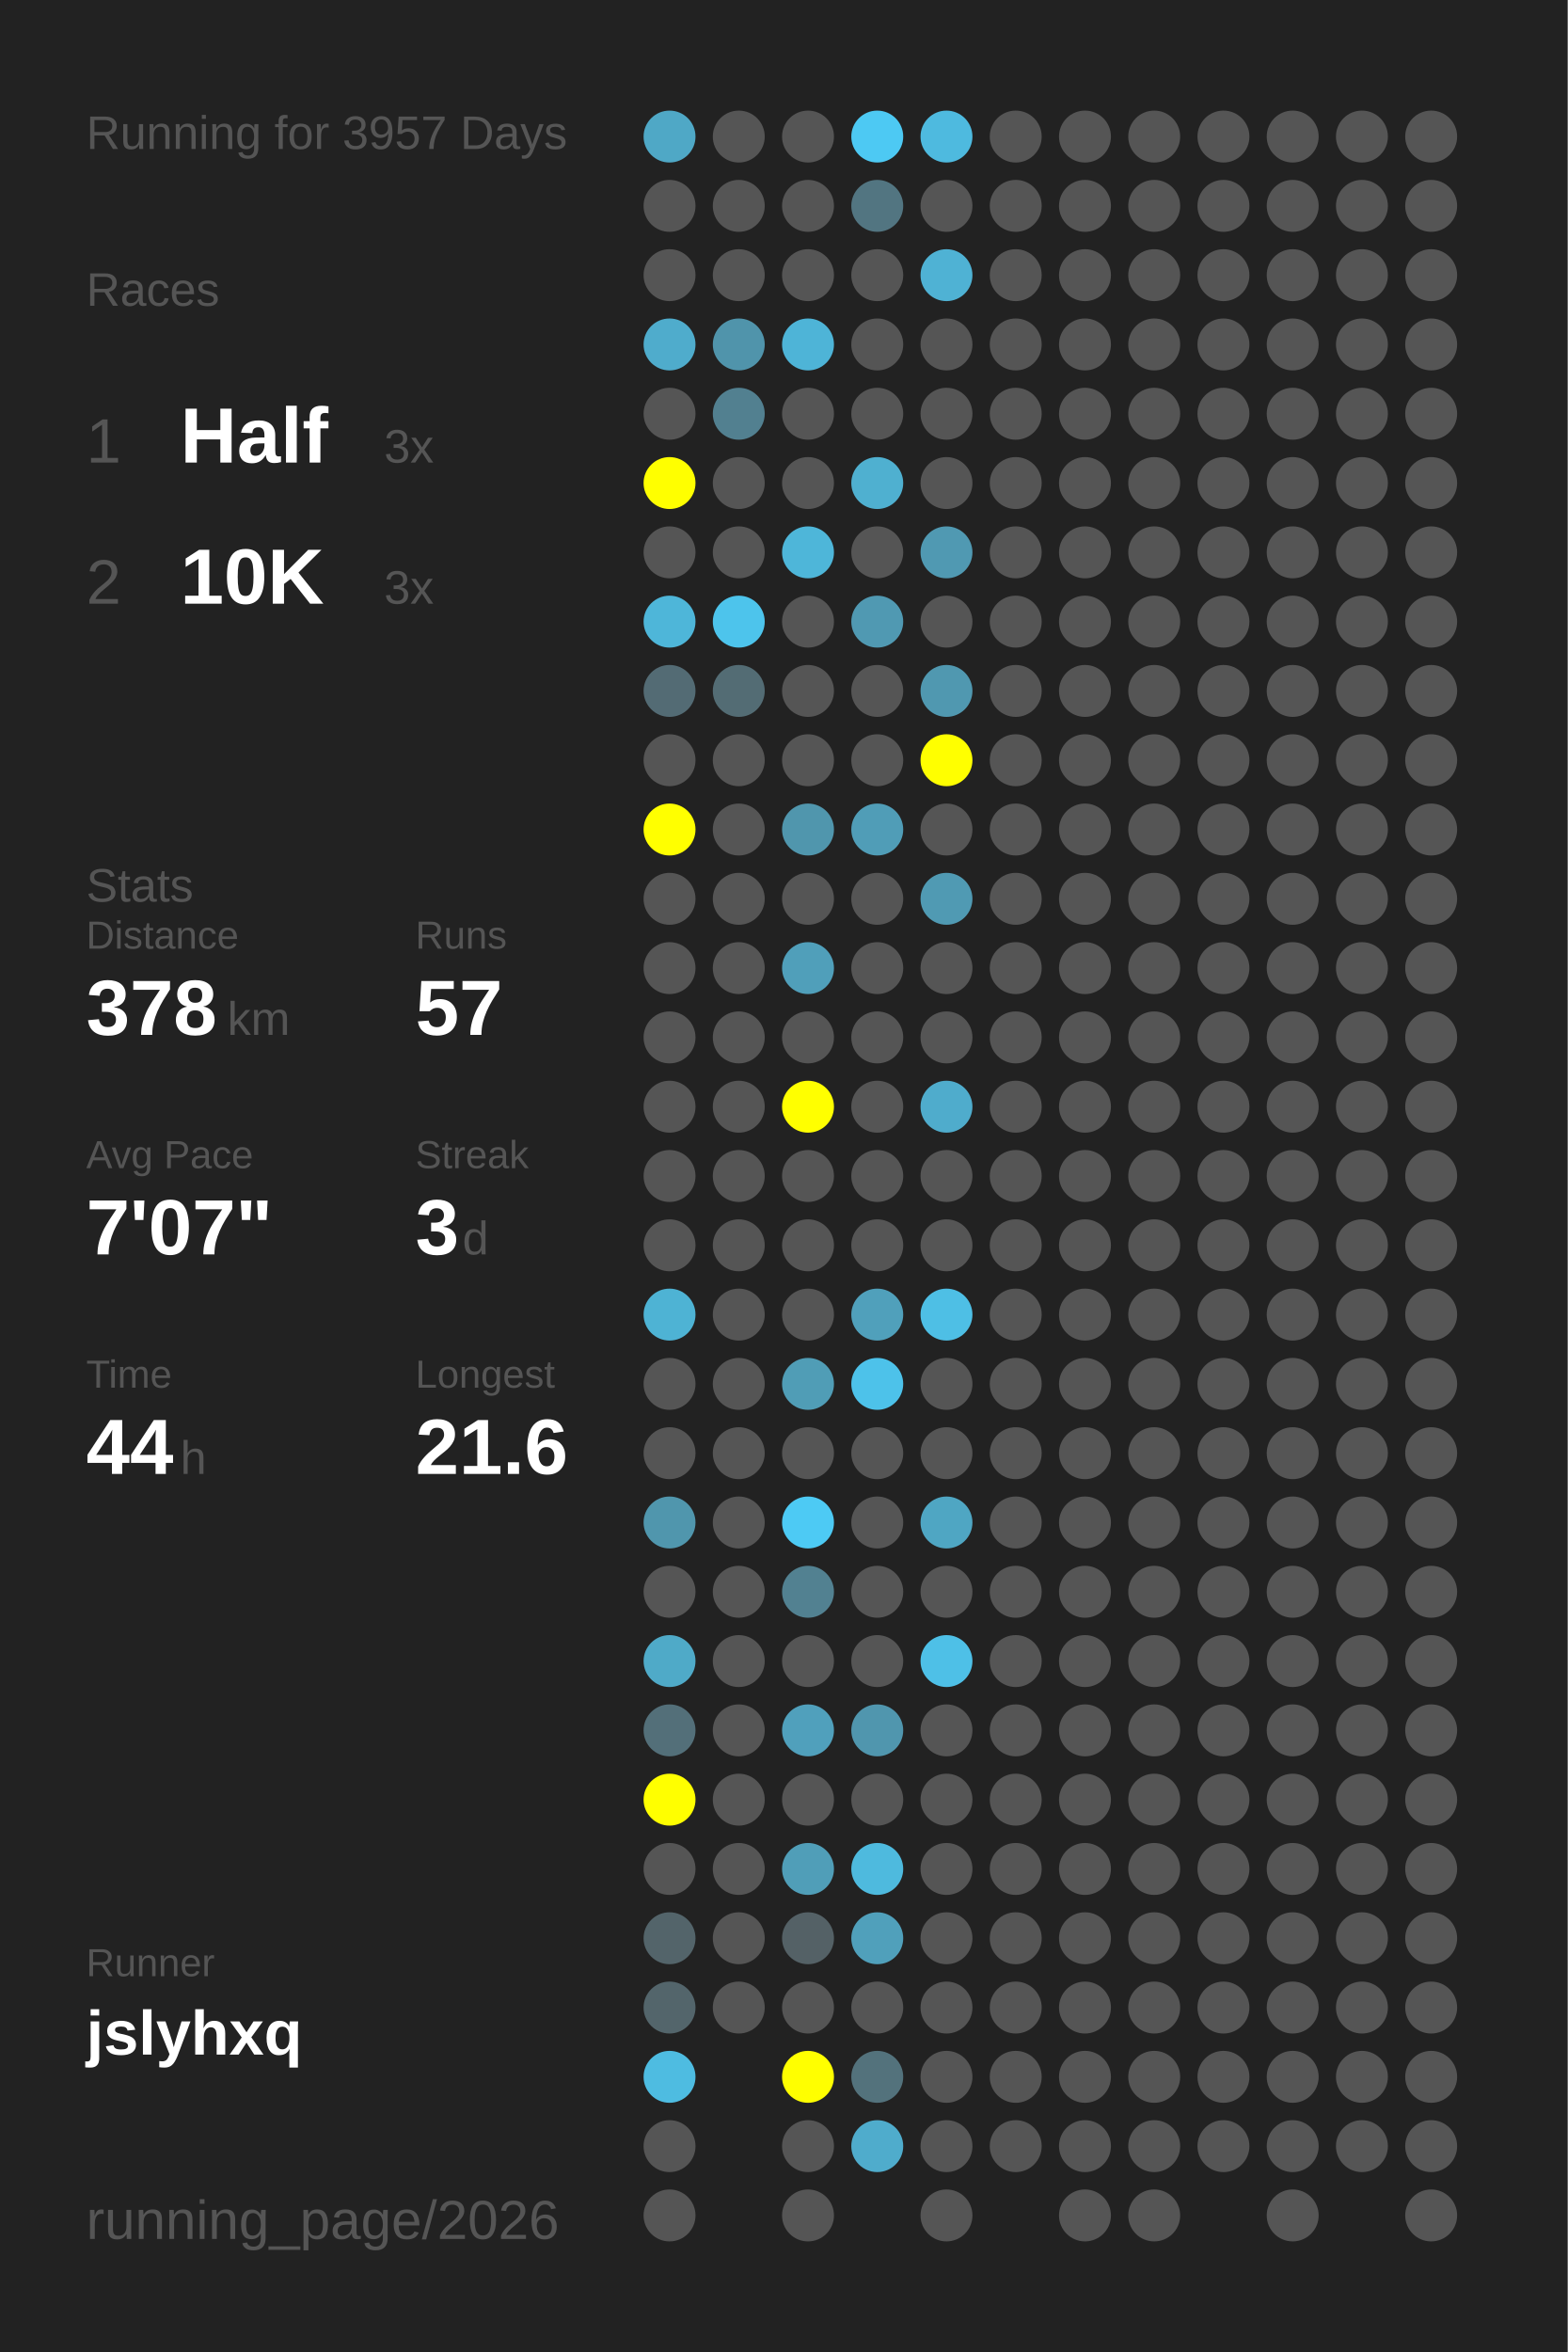
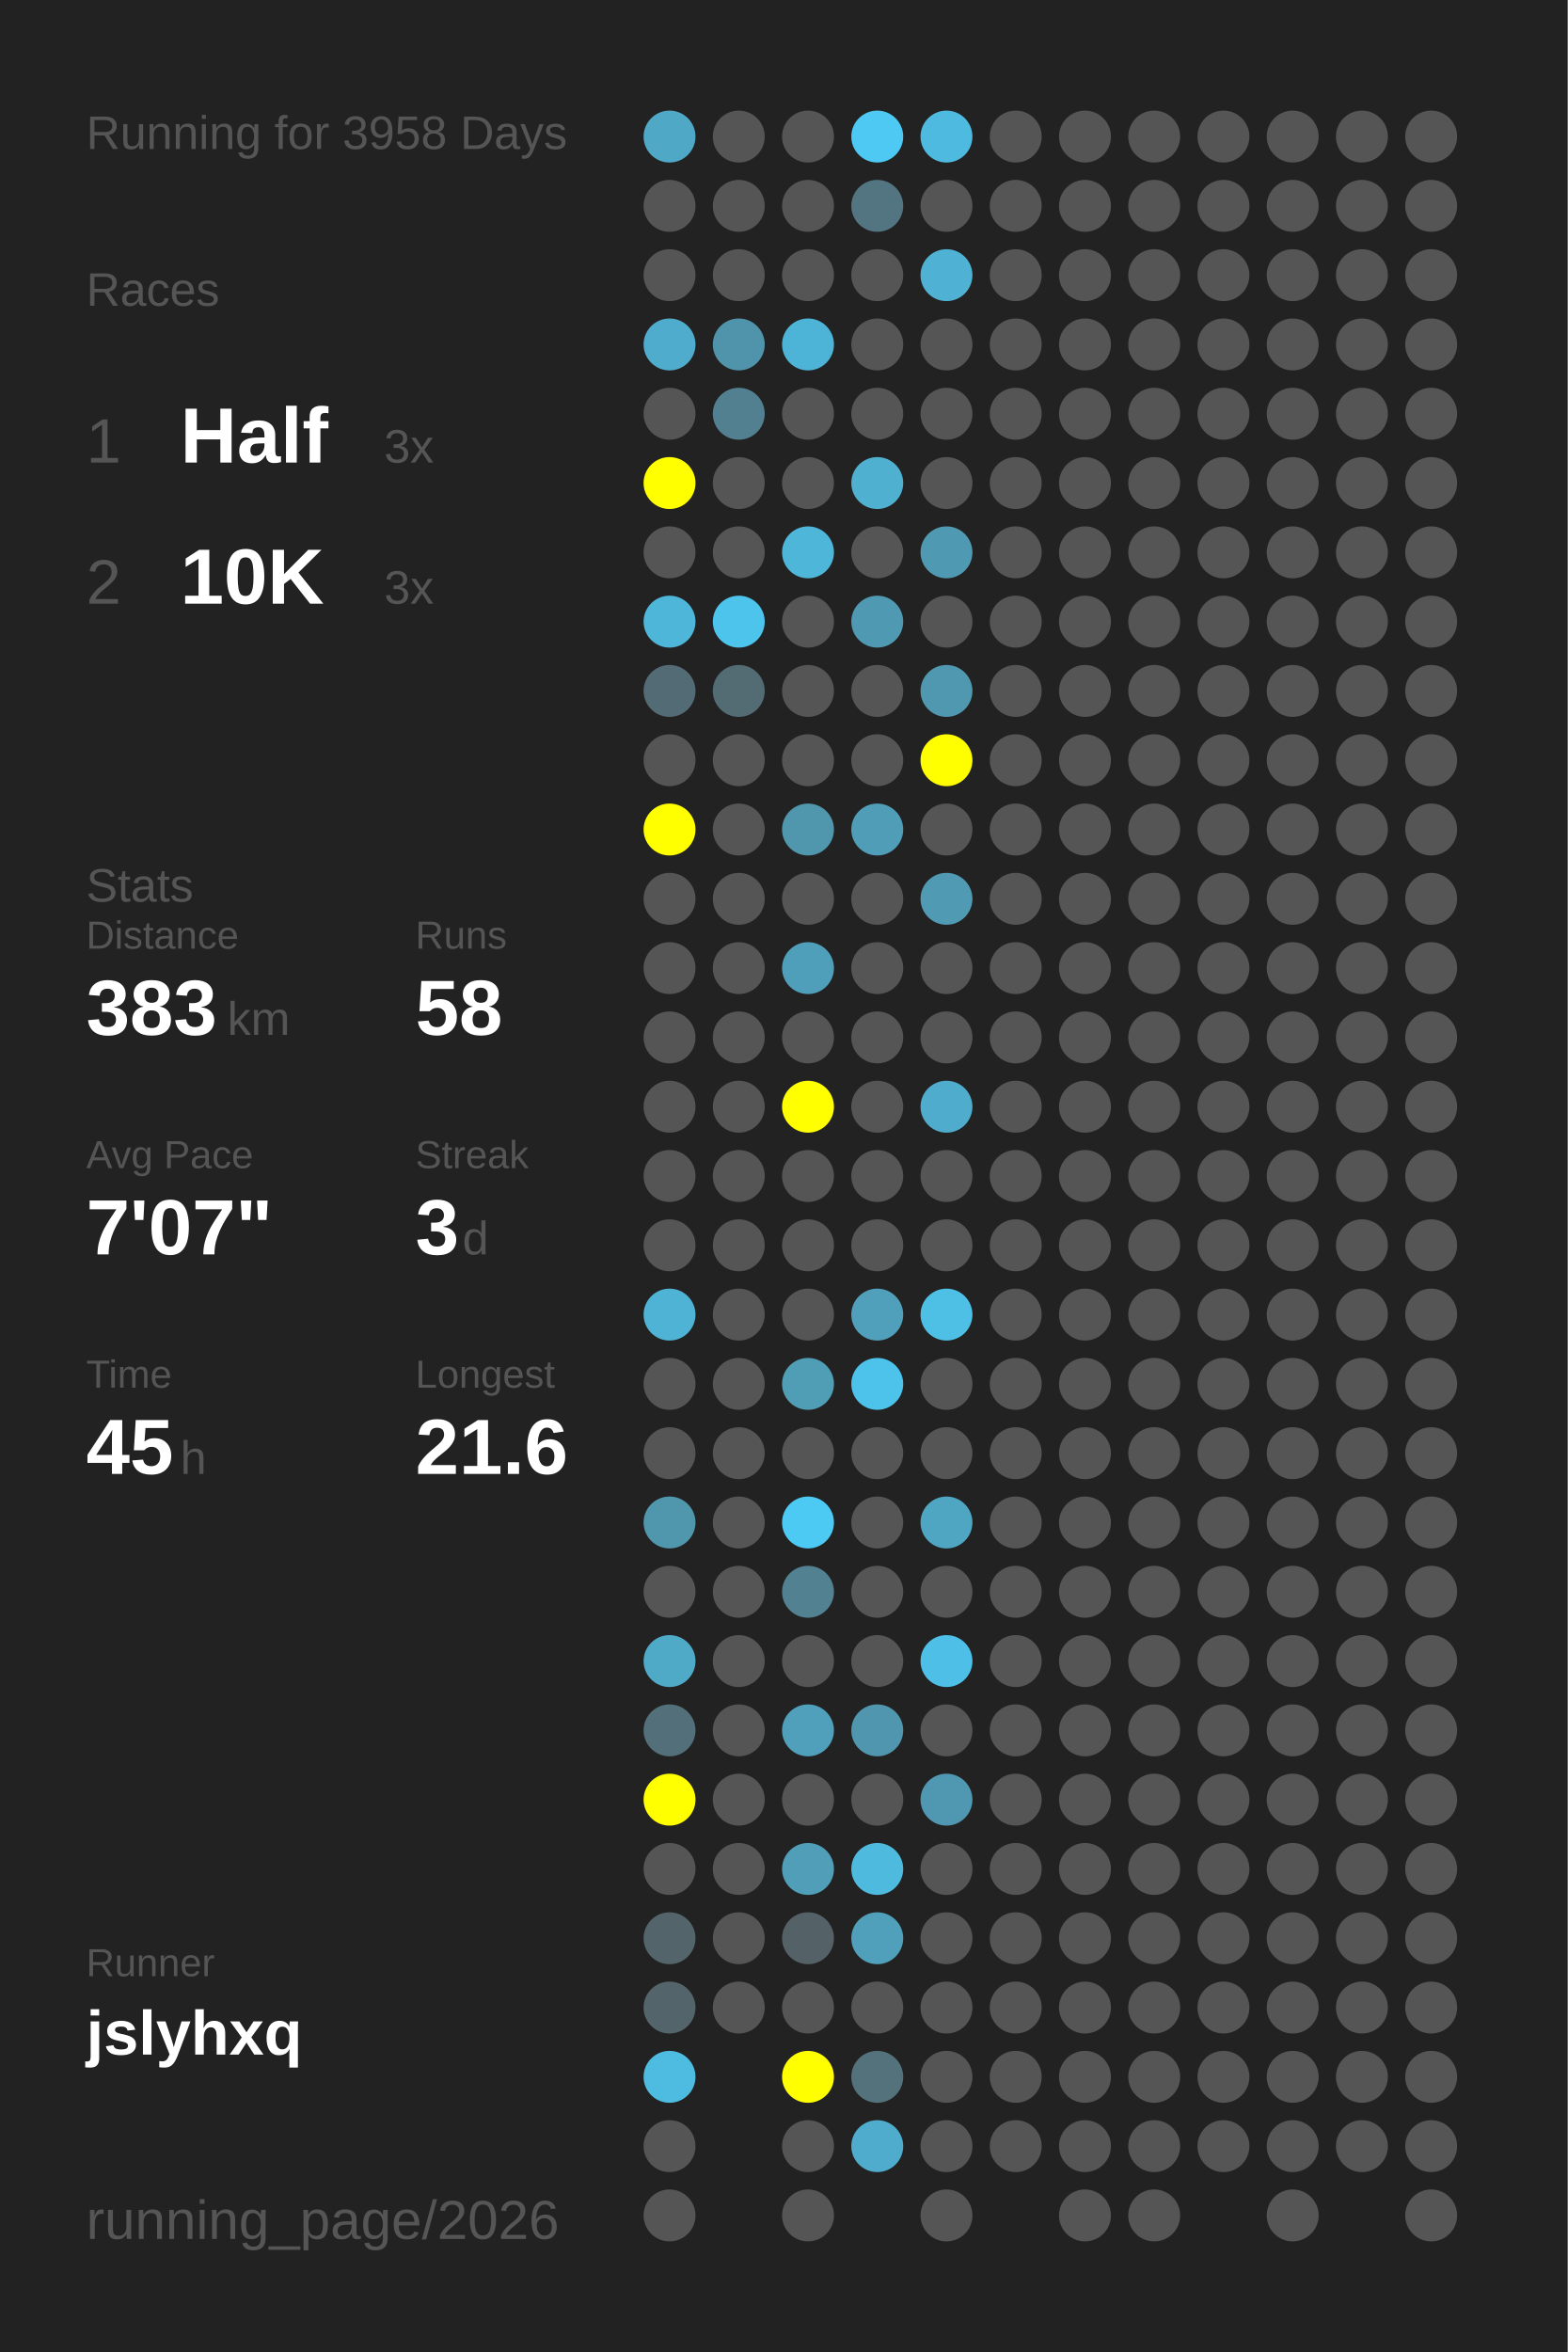
<svg xmlns="http://www.w3.org/2000/svg" baseProfile="full" height="300mm" version="1.1" viewBox="0,0,200,300" width="200mm">
  <defs />
  <rect fill="#222222" height="300" width="200" x="0" y="0" />
-   <text fill="#555555" style="font-size:6px; font-family:Arial;" x="11" y="19">Running for 3957 Days</text>
+   <text fill="#555555" style="font-size:6px; font-family:Arial;" x="11" y="19">Running for 3958 Days</text>
  <text fill="#555555" style="font-size:6px; font-family:Arial;" x="11" y="39">Races</text>
  <text fill="#555555" style="font-size:8px; font-family:Arial;" x="11" y="59">1</text>
  <text fill="#FFFFFF" style="font-size:10px; font-family:Arial; font-weight:bold;" x="23" y="59">Half</text>
  <text fill="#555555" style="font-size:6px; font-family:Arial;" x="49" y="59">3x</text>
  <text fill="#555555" style="font-size:8px; font-family:Arial;" x="11" y="77">2</text>
  <text fill="#FFFFFF" style="font-size:10px; font-family:Arial; font-weight:bold;" x="23" y="77">10K</text>
  <text fill="#555555" style="font-size:6px; font-family:Arial;" x="49" y="77">3x</text>
  <text fill="#555555" style="font-size:6px; font-family:Arial;" x="11" y="115">Stats</text>
  <text fill="#555555" style="font-size:5px; font-family:Arial;" x="11" y="121">Distance</text>
-   <text fill="#FFFFFF" style="font-size:10px; font-family:Arial; font-weight:bold;" x="11" y="132">378</text>
+   <text fill="#FFFFFF" style="font-size:10px; font-family:Arial; font-weight:bold;" x="11" y="132">383</text>
  <text fill="#555555" style="font-size:6px; font-family:Arial;" x="29" y="132">km</text>
  <text fill="#555555" style="font-size:5px; font-family:Arial;" x="53" y="121">Runs</text>
-   <text fill="#FFFFFF" style="font-size:10px; font-family:Arial; font-weight:bold;" x="53" y="132">57</text>
+   <text fill="#FFFFFF" style="font-size:10px; font-family:Arial; font-weight:bold;" x="53" y="132">58</text>
  <text fill="#555555" style="font-size:5px; font-family:Arial;" x="11" y="149">Avg Pace</text>
  <text fill="#FFFFFF" style="font-size:10px; font-family:Arial; font-weight:bold;" x="11" y="160">7'07"</text>
  <text fill="#555555" style="font-size:5px; font-family:Arial;" x="53" y="149">Streak</text>
  <text fill="#FFFFFF" style="font-size:10px; font-family:Arial; font-weight:bold;" x="53" y="160">3</text>
  <text fill="#555555" style="font-size:6px; font-family:Arial;" x="59" y="160">d</text>
  <text fill="#555555" style="font-size:5px; font-family:Arial;" x="11" y="177">Time</text>
-   <text fill="#FFFFFF" style="font-size:10px; font-family:Arial; font-weight:bold;" x="11" y="188">44</text>
+   <text fill="#FFFFFF" style="font-size:10px; font-family:Arial; font-weight:bold;" x="11" y="188">45</text>
  <text fill="#555555" style="font-size:6px; font-family:Arial;" x="23" y="188">h</text>
  <text fill="#555555" style="font-size:5px; font-family:Arial;" x="53" y="177">Longest</text>
  <text fill="#FFFFFF" style="font-size:10px; font-family:Arial; font-weight:bold;" x="53" y="188">21.6</text>
  <text fill="#555555" style="font-size:5px; font-family:Arial;" x="11" y="252.065">Runner</text>
  <text fill="#FFFFFF" style="font-size:8px; font-family:Arial; font-weight:bold;" x="11" y="262.065">jslyhxq</text>
  <text fill="#555555" style="font-size:7px; font-family:Arial;" x="11" y="285.581">running_page/2026</text>
  <circle cx="85.417" cy="17.419" fill="#4fa8c6" r="3.312" />
  <circle cx="85.417" cy="26.258" fill="#555555" r="3.312" />
  <circle cx="85.417" cy="35.097" fill="#555555" r="3.312" />
  <circle cx="85.417" cy="43.935" fill="#4faccc" r="3.312" />
  <circle cx="85.417" cy="52.774" fill="#555555" r="3.312" />
  <circle cx="85.417" cy="61.613" fill="#FFFF00" r="3.312" />
  <circle cx="85.417" cy="70.452" fill="#555555" r="3.312" />
  <circle cx="85.417" cy="79.29" fill="#4eb6d9" r="3.312" />
  <circle cx="85.417" cy="88.129" fill="#536b74" r="3.312" />
  <circle cx="85.417" cy="96.968" fill="#555555" r="3.312" />
  <circle cx="85.417" cy="105.806" fill="#FFFF00" r="3.312" />
  <circle cx="85.417" cy="114.645" fill="#555555" r="3.312" />
  <circle cx="85.417" cy="123.484" fill="#555555" r="3.312" />
  <circle cx="85.417" cy="132.323" fill="#555555" r="3.312" />
  <circle cx="85.417" cy="141.161" fill="#555555" r="3.312" />
  <circle cx="85.417" cy="150" fill="#555555" r="3.312" />
  <circle cx="85.417" cy="158.839" fill="#555555" r="3.312" />
  <circle cx="85.417" cy="167.677" fill="#4eb3d4" r="3.312" />
  <circle cx="85.417" cy="176.516" fill="#555555" r="3.312" />
  <circle cx="85.417" cy="185.355" fill="#555555" r="3.312" />
  <circle cx="85.417" cy="194.194" fill="#5096ad" r="3.312" />
  <circle cx="85.417" cy="203.032" fill="#555555" r="3.312" />
  <circle cx="85.417" cy="211.871" fill="#4faac8" r="3.312" />
  <circle cx="85.417" cy="220.71" fill="#536f79" r="3.312" />
  <circle cx="85.417" cy="229.548" fill="#FFFF00" r="3.312" />
  <circle cx="85.417" cy="238.387" fill="#555555" r="3.312" />
  <circle cx="85.417" cy="247.226" fill="#53646a" r="3.312" />
  <circle cx="85.417" cy="256.065" fill="#53656b" r="3.312" />
  <circle cx="85.417" cy="264.903" fill="#4ebce1" r="3.312" />
  <circle cx="85.417" cy="273.742" fill="#555555" r="3.312" />
  <circle cx="85.417" cy="282.581" fill="#555555" r="3.312" />
  <circle cx="94.25" cy="17.419" fill="#555555" r="3.312" />
  <circle cx="94.25" cy="26.258" fill="#555555" r="3.312" />
  <circle cx="94.25" cy="35.097" fill="#555555" r="3.312" />
  <circle cx="94.25" cy="43.935" fill="#5094ab" r="3.312" />
  <circle cx="94.25" cy="52.774" fill="#528090" r="3.312" />
  <circle cx="94.25" cy="61.613" fill="#555555" r="3.312" />
  <circle cx="94.25" cy="70.452" fill="#555555" r="3.312" />
  <circle cx="94.25" cy="79.29" fill="#4dc4ec" r="3.312" />
  <circle cx="94.25" cy="88.129" fill="#536c74" r="3.312" />
  <circle cx="94.25" cy="96.968" fill="#555555" r="3.312" />
  <circle cx="94.25" cy="105.806" fill="#555555" r="3.312" />
  <circle cx="94.25" cy="114.645" fill="#555555" r="3.312" />
  <circle cx="94.25" cy="123.484" fill="#555555" r="3.312" />
  <circle cx="94.25" cy="132.323" fill="#555555" r="3.312" />
  <circle cx="94.25" cy="141.161" fill="#555555" r="3.312" />
  <circle cx="94.25" cy="150" fill="#555555" r="3.312" />
  <circle cx="94.25" cy="158.839" fill="#555555" r="3.312" />
  <circle cx="94.25" cy="167.677" fill="#555555" r="3.312" />
  <circle cx="94.25" cy="176.516" fill="#555555" r="3.312" />
  <circle cx="94.25" cy="185.355" fill="#555555" r="3.312" />
  <circle cx="94.25" cy="194.194" fill="#555555" r="3.312" />
  <circle cx="94.25" cy="203.032" fill="#555555" r="3.312" />
  <circle cx="94.25" cy="211.871" fill="#555555" r="3.312" />
  <circle cx="94.25" cy="220.71" fill="#555555" r="3.312" />
  <circle cx="94.25" cy="229.548" fill="#555555" r="3.312" />
  <circle cx="94.25" cy="238.387" fill="#555555" r="3.312" />
  <circle cx="94.25" cy="247.226" fill="#555555" r="3.312" />
  <circle cx="94.25" cy="256.065" fill="#555555" r="3.312" />
  <circle cx="103.083" cy="17.419" fill="#555555" r="3.312" />
  <circle cx="103.083" cy="26.258" fill="#555555" r="3.312" />
  <circle cx="103.083" cy="35.097" fill="#555555" r="3.312" />
  <circle cx="103.083" cy="43.935" fill="#4eb4d7" r="3.312" />
  <circle cx="103.083" cy="52.774" fill="#555555" r="3.312" />
  <circle cx="103.083" cy="61.613" fill="#555555" r="3.312" />
  <circle cx="103.083" cy="70.452" fill="#4eb6d9" r="3.312" />
  <circle cx="103.083" cy="79.29" fill="#555555" r="3.312" />
  <circle cx="103.083" cy="88.129" fill="#555555" r="3.312" />
  <circle cx="103.083" cy="96.968" fill="#555555" r="3.312" />
  <circle cx="103.083" cy="105.806" fill="#5096ad" r="3.312" />
  <circle cx="103.083" cy="114.645" fill="#555555" r="3.312" />
  <circle cx="103.083" cy="123.484" fill="#509fba" r="3.312" />
  <circle cx="103.083" cy="132.323" fill="#555555" r="3.312" />
  <circle cx="103.083" cy="141.161" fill="#FFFF00" r="3.312" />
  <circle cx="103.083" cy="150" fill="#555555" r="3.312" />
  <circle cx="103.083" cy="158.839" fill="#555555" r="3.312" />
  <circle cx="103.083" cy="167.677" fill="#555555" r="3.312" />
  <circle cx="103.083" cy="176.516" fill="#509db6" r="3.312" />
  <circle cx="103.083" cy="185.355" fill="#555555" r="3.312" />
  <circle cx="103.083" cy="194.194" fill="#4dcaf4" r="3.312" />
  <circle cx="103.083" cy="203.032" fill="#528191" r="3.312" />
  <circle cx="103.083" cy="211.871" fill="#555555" r="3.312" />
  <circle cx="103.083" cy="220.71" fill="#50a0bc" r="3.312" />
  <circle cx="103.083" cy="229.548" fill="#555555" r="3.312" />
  <circle cx="103.083" cy="238.387" fill="#509eb8" r="3.312" />
  <circle cx="103.083" cy="247.226" fill="#546166" r="3.312" />
  <circle cx="103.083" cy="256.065" fill="#555555" r="3.312" />
  <circle cx="103.083" cy="264.903" fill="#FFFF00" r="3.312" />
  <circle cx="103.083" cy="273.742" fill="#555555" r="3.312" />
  <circle cx="103.083" cy="282.581" fill="#555555" r="3.312" />
  <circle cx="111.917" cy="17.419" fill="#4dc9f3" r="3.312" />
  <circle cx="111.917" cy="26.258" fill="#527581" r="3.312" />
  <circle cx="111.917" cy="35.097" fill="#555555" r="3.312" />
  <circle cx="111.917" cy="43.935" fill="#555555" r="3.312" />
  <circle cx="111.917" cy="52.774" fill="#555555" r="3.312" />
  <circle cx="111.917" cy="61.613" fill="#4fb0d0" r="3.312" />
  <circle cx="111.917" cy="70.452" fill="#555555" r="3.312" />
  <circle cx="111.917" cy="79.29" fill="#5099b2" r="3.312" />
  <circle cx="111.917" cy="88.129" fill="#555555" r="3.312" />
  <circle cx="111.917" cy="96.968" fill="#555555" r="3.312" />
  <circle cx="111.917" cy="105.806" fill="#509db7" r="3.312" />
  <circle cx="111.917" cy="114.645" fill="#555555" r="3.312" />
  <circle cx="111.917" cy="123.484" fill="#555555" r="3.312" />
  <circle cx="111.917" cy="132.323" fill="#555555" r="3.312" />
  <circle cx="111.917" cy="141.161" fill="#555555" r="3.312" />
  <circle cx="111.917" cy="150" fill="#555555" r="3.312" />
  <circle cx="111.917" cy="158.839" fill="#555555" r="3.312" />
  <circle cx="111.917" cy="167.677" fill="#50a0bb" r="3.312" />
  <circle cx="111.917" cy="176.516" fill="#4dc2ea" r="3.312" />
  <circle cx="111.917" cy="185.355" fill="#555555" r="3.312" />
  <circle cx="111.917" cy="194.194" fill="#555555" r="3.312" />
  <circle cx="111.917" cy="203.032" fill="#555555" r="3.312" />
  <circle cx="111.917" cy="211.871" fill="#555555" r="3.312" />
  <circle cx="111.917" cy="220.71" fill="#5096ae" r="3.312" />
  <circle cx="111.917" cy="229.548" fill="#555555" r="3.312" />
  <circle cx="111.917" cy="238.387" fill="#4ebade" r="3.312" />
  <circle cx="111.917" cy="247.226" fill="#50a0bb" r="3.312" />
  <circle cx="111.917" cy="256.065" fill="#555555" r="3.312" />
  <circle cx="111.917" cy="264.903" fill="#53727c" r="3.312" />
  <circle cx="111.917" cy="273.742" fill="#4faccc" r="3.312" />
  <circle cx="120.75" cy="17.419" fill="#4ebadf" r="3.312" />
  <circle cx="120.75" cy="26.258" fill="#555555" r="3.312" />
  <circle cx="120.75" cy="35.097" fill="#4fb2d4" r="3.312" />
  <circle cx="120.75" cy="43.935" fill="#555555" r="3.312" />
  <circle cx="120.75" cy="52.774" fill="#555555" r="3.312" />
  <circle cx="120.75" cy="61.613" fill="#555555" r="3.312" />
  <circle cx="120.75" cy="70.452" fill="#5099b2" r="3.312" />
  <circle cx="120.75" cy="79.29" fill="#555555" r="3.312" />
  <circle cx="120.75" cy="88.129" fill="#5098b0" r="3.312" />
  <circle cx="120.75" cy="96.968" fill="#FFFF00" r="3.312" />
  <circle cx="120.75" cy="105.806" fill="#555555" r="3.312" />
  <circle cx="120.75" cy="114.645" fill="#509ab3" r="3.312" />
  <circle cx="120.75" cy="123.484" fill="#555555" r="3.312" />
  <circle cx="120.75" cy="132.323" fill="#555555" r="3.312" />
  <circle cx="120.75" cy="141.161" fill="#4faccc" r="3.312" />
  <circle cx="120.75" cy="150" fill="#555555" r="3.312" />
  <circle cx="120.75" cy="158.839" fill="#555555" r="3.312" />
  <circle cx="120.75" cy="167.677" fill="#4ebfe5" r="3.312" />
  <circle cx="120.75" cy="176.516" fill="#555555" r="3.312" />
  <circle cx="120.75" cy="185.355" fill="#555555" r="3.312" />
  <circle cx="120.75" cy="194.194" fill="#4fa6c3" r="3.312" />
  <circle cx="120.75" cy="203.032" fill="#555555" r="3.312" />
  <circle cx="120.75" cy="211.871" fill="#4ec0e7" r="3.312" />
  <circle cx="120.75" cy="220.71" fill="#555555" r="3.312" />
-   <circle cx="120.75" cy="229.548" fill="#555555" r="3.312" />
+   <circle cx="120.75" cy="229.548" fill="#5098b1" r="3.312" />
  <circle cx="120.75" cy="238.387" fill="#555555" r="3.312" />
  <circle cx="120.75" cy="247.226" fill="#555555" r="3.312" />
  <circle cx="120.75" cy="256.065" fill="#555555" r="3.312" />
  <circle cx="120.75" cy="264.903" fill="#555555" r="3.312" />
  <circle cx="120.75" cy="273.742" fill="#555555" r="3.312" />
  <circle cx="120.75" cy="282.581" fill="#555555" r="3.312" />
  <circle cx="129.583" cy="17.419" fill="#555555" r="3.312" />
  <circle cx="129.583" cy="26.258" fill="#555555" r="3.312" />
  <circle cx="129.583" cy="35.097" fill="#555555" r="3.312" />
  <circle cx="129.583" cy="43.935" fill="#555555" r="3.312" />
  <circle cx="129.583" cy="52.774" fill="#555555" r="3.312" />
  <circle cx="129.583" cy="61.613" fill="#555555" r="3.312" />
  <circle cx="129.583" cy="70.452" fill="#555555" r="3.312" />
  <circle cx="129.583" cy="79.29" fill="#555555" r="3.312" />
  <circle cx="129.583" cy="88.129" fill="#555555" r="3.312" />
  <circle cx="129.583" cy="96.968" fill="#555555" r="3.312" />
  <circle cx="129.583" cy="105.806" fill="#555555" r="3.312" />
  <circle cx="129.583" cy="114.645" fill="#555555" r="3.312" />
  <circle cx="129.583" cy="123.484" fill="#555555" r="3.312" />
  <circle cx="129.583" cy="132.323" fill="#555555" r="3.312" />
  <circle cx="129.583" cy="141.161" fill="#555555" r="3.312" />
  <circle cx="129.583" cy="150" fill="#555555" r="3.312" />
  <circle cx="129.583" cy="158.839" fill="#555555" r="3.312" />
  <circle cx="129.583" cy="167.677" fill="#555555" r="3.312" />
  <circle cx="129.583" cy="176.516" fill="#555555" r="3.312" />
  <circle cx="129.583" cy="185.355" fill="#555555" r="3.312" />
  <circle cx="129.583" cy="194.194" fill="#555555" r="3.312" />
  <circle cx="129.583" cy="203.032" fill="#555555" r="3.312" />
  <circle cx="129.583" cy="211.871" fill="#555555" r="3.312" />
  <circle cx="129.583" cy="220.71" fill="#555555" r="3.312" />
  <circle cx="129.583" cy="229.548" fill="#555555" r="3.312" />
  <circle cx="129.583" cy="238.387" fill="#555555" r="3.312" />
  <circle cx="129.583" cy="247.226" fill="#555555" r="3.312" />
  <circle cx="129.583" cy="256.065" fill="#555555" r="3.312" />
  <circle cx="129.583" cy="264.903" fill="#555555" r="3.312" />
  <circle cx="129.583" cy="273.742" fill="#555555" r="3.312" />
  <circle cx="138.417" cy="17.419" fill="#555555" r="3.312" />
  <circle cx="138.417" cy="26.258" fill="#555555" r="3.312" />
  <circle cx="138.417" cy="35.097" fill="#555555" r="3.312" />
  <circle cx="138.417" cy="43.935" fill="#555555" r="3.312" />
  <circle cx="138.417" cy="52.774" fill="#555555" r="3.312" />
  <circle cx="138.417" cy="61.613" fill="#555555" r="3.312" />
  <circle cx="138.417" cy="70.452" fill="#555555" r="3.312" />
  <circle cx="138.417" cy="79.29" fill="#555555" r="3.312" />
  <circle cx="138.417" cy="88.129" fill="#555555" r="3.312" />
  <circle cx="138.417" cy="96.968" fill="#555555" r="3.312" />
  <circle cx="138.417" cy="105.806" fill="#555555" r="3.312" />
  <circle cx="138.417" cy="114.645" fill="#555555" r="3.312" />
  <circle cx="138.417" cy="123.484" fill="#555555" r="3.312" />
  <circle cx="138.417" cy="132.323" fill="#555555" r="3.312" />
  <circle cx="138.417" cy="141.161" fill="#555555" r="3.312" />
  <circle cx="138.417" cy="150" fill="#555555" r="3.312" />
  <circle cx="138.417" cy="158.839" fill="#555555" r="3.312" />
  <circle cx="138.417" cy="167.677" fill="#555555" r="3.312" />
  <circle cx="138.417" cy="176.516" fill="#555555" r="3.312" />
  <circle cx="138.417" cy="185.355" fill="#555555" r="3.312" />
  <circle cx="138.417" cy="194.194" fill="#555555" r="3.312" />
  <circle cx="138.417" cy="203.032" fill="#555555" r="3.312" />
  <circle cx="138.417" cy="211.871" fill="#555555" r="3.312" />
  <circle cx="138.417" cy="220.71" fill="#555555" r="3.312" />
  <circle cx="138.417" cy="229.548" fill="#555555" r="3.312" />
  <circle cx="138.417" cy="238.387" fill="#555555" r="3.312" />
  <circle cx="138.417" cy="247.226" fill="#555555" r="3.312" />
  <circle cx="138.417" cy="256.065" fill="#555555" r="3.312" />
  <circle cx="138.417" cy="264.903" fill="#555555" r="3.312" />
  <circle cx="138.417" cy="273.742" fill="#555555" r="3.312" />
  <circle cx="138.417" cy="282.581" fill="#555555" r="3.312" />
  <circle cx="147.25" cy="17.419" fill="#555555" r="3.312" />
  <circle cx="147.25" cy="26.258" fill="#555555" r="3.312" />
  <circle cx="147.25" cy="35.097" fill="#555555" r="3.312" />
  <circle cx="147.25" cy="43.935" fill="#555555" r="3.312" />
  <circle cx="147.25" cy="52.774" fill="#555555" r="3.312" />
  <circle cx="147.25" cy="61.613" fill="#555555" r="3.312" />
  <circle cx="147.25" cy="70.452" fill="#555555" r="3.312" />
  <circle cx="147.25" cy="79.29" fill="#555555" r="3.312" />
  <circle cx="147.25" cy="88.129" fill="#555555" r="3.312" />
  <circle cx="147.25" cy="96.968" fill="#555555" r="3.312" />
  <circle cx="147.25" cy="105.806" fill="#555555" r="3.312" />
  <circle cx="147.25" cy="114.645" fill="#555555" r="3.312" />
  <circle cx="147.25" cy="123.484" fill="#555555" r="3.312" />
  <circle cx="147.25" cy="132.323" fill="#555555" r="3.312" />
  <circle cx="147.25" cy="141.161" fill="#555555" r="3.312" />
  <circle cx="147.25" cy="150" fill="#555555" r="3.312" />
  <circle cx="147.25" cy="158.839" fill="#555555" r="3.312" />
  <circle cx="147.25" cy="167.677" fill="#555555" r="3.312" />
  <circle cx="147.25" cy="176.516" fill="#555555" r="3.312" />
  <circle cx="147.25" cy="185.355" fill="#555555" r="3.312" />
  <circle cx="147.25" cy="194.194" fill="#555555" r="3.312" />
  <circle cx="147.25" cy="203.032" fill="#555555" r="3.312" />
  <circle cx="147.25" cy="211.871" fill="#555555" r="3.312" />
  <circle cx="147.25" cy="220.71" fill="#555555" r="3.312" />
  <circle cx="147.25" cy="229.548" fill="#555555" r="3.312" />
  <circle cx="147.25" cy="238.387" fill="#555555" r="3.312" />
  <circle cx="147.25" cy="247.226" fill="#555555" r="3.312" />
  <circle cx="147.25" cy="256.065" fill="#555555" r="3.312" />
  <circle cx="147.25" cy="264.903" fill="#555555" r="3.312" />
  <circle cx="147.25" cy="273.742" fill="#555555" r="3.312" />
  <circle cx="147.25" cy="282.581" fill="#555555" r="3.312" />
  <circle cx="156.083" cy="17.419" fill="#555555" r="3.312" />
  <circle cx="156.083" cy="26.258" fill="#555555" r="3.312" />
  <circle cx="156.083" cy="35.097" fill="#555555" r="3.312" />
  <circle cx="156.083" cy="43.935" fill="#555555" r="3.312" />
  <circle cx="156.083" cy="52.774" fill="#555555" r="3.312" />
  <circle cx="156.083" cy="61.613" fill="#555555" r="3.312" />
  <circle cx="156.083" cy="70.452" fill="#555555" r="3.312" />
  <circle cx="156.083" cy="79.29" fill="#555555" r="3.312" />
  <circle cx="156.083" cy="88.129" fill="#555555" r="3.312" />
  <circle cx="156.083" cy="96.968" fill="#555555" r="3.312" />
  <circle cx="156.083" cy="105.806" fill="#555555" r="3.312" />
  <circle cx="156.083" cy="114.645" fill="#555555" r="3.312" />
  <circle cx="156.083" cy="123.484" fill="#555555" r="3.312" />
  <circle cx="156.083" cy="132.323" fill="#555555" r="3.312" />
  <circle cx="156.083" cy="141.161" fill="#555555" r="3.312" />
  <circle cx="156.083" cy="150" fill="#555555" r="3.312" />
  <circle cx="156.083" cy="158.839" fill="#555555" r="3.312" />
  <circle cx="156.083" cy="167.677" fill="#555555" r="3.312" />
  <circle cx="156.083" cy="176.516" fill="#555555" r="3.312" />
  <circle cx="156.083" cy="185.355" fill="#555555" r="3.312" />
  <circle cx="156.083" cy="194.194" fill="#555555" r="3.312" />
  <circle cx="156.083" cy="203.032" fill="#555555" r="3.312" />
  <circle cx="156.083" cy="211.871" fill="#555555" r="3.312" />
  <circle cx="156.083" cy="220.71" fill="#555555" r="3.312" />
  <circle cx="156.083" cy="229.548" fill="#555555" r="3.312" />
  <circle cx="156.083" cy="238.387" fill="#555555" r="3.312" />
  <circle cx="156.083" cy="247.226" fill="#555555" r="3.312" />
  <circle cx="156.083" cy="256.065" fill="#555555" r="3.312" />
  <circle cx="156.083" cy="264.903" fill="#555555" r="3.312" />
  <circle cx="156.083" cy="273.742" fill="#555555" r="3.312" />
  <circle cx="164.917" cy="17.419" fill="#555555" r="3.312" />
  <circle cx="164.917" cy="26.258" fill="#555555" r="3.312" />
  <circle cx="164.917" cy="35.097" fill="#555555" r="3.312" />
  <circle cx="164.917" cy="43.935" fill="#555555" r="3.312" />
  <circle cx="164.917" cy="52.774" fill="#555555" r="3.312" />
  <circle cx="164.917" cy="61.613" fill="#555555" r="3.312" />
  <circle cx="164.917" cy="70.452" fill="#555555" r="3.312" />
  <circle cx="164.917" cy="79.29" fill="#555555" r="3.312" />
  <circle cx="164.917" cy="88.129" fill="#555555" r="3.312" />
  <circle cx="164.917" cy="96.968" fill="#555555" r="3.312" />
  <circle cx="164.917" cy="105.806" fill="#555555" r="3.312" />
  <circle cx="164.917" cy="114.645" fill="#555555" r="3.312" />
  <circle cx="164.917" cy="123.484" fill="#555555" r="3.312" />
  <circle cx="164.917" cy="132.323" fill="#555555" r="3.312" />
  <circle cx="164.917" cy="141.161" fill="#555555" r="3.312" />
  <circle cx="164.917" cy="150" fill="#555555" r="3.312" />
  <circle cx="164.917" cy="158.839" fill="#555555" r="3.312" />
  <circle cx="164.917" cy="167.677" fill="#555555" r="3.312" />
  <circle cx="164.917" cy="176.516" fill="#555555" r="3.312" />
  <circle cx="164.917" cy="185.355" fill="#555555" r="3.312" />
  <circle cx="164.917" cy="194.194" fill="#555555" r="3.312" />
  <circle cx="164.917" cy="203.032" fill="#555555" r="3.312" />
  <circle cx="164.917" cy="211.871" fill="#555555" r="3.312" />
  <circle cx="164.917" cy="220.71" fill="#555555" r="3.312" />
  <circle cx="164.917" cy="229.548" fill="#555555" r="3.312" />
  <circle cx="164.917" cy="238.387" fill="#555555" r="3.312" />
  <circle cx="164.917" cy="247.226" fill="#555555" r="3.312" />
  <circle cx="164.917" cy="256.065" fill="#555555" r="3.312" />
  <circle cx="164.917" cy="264.903" fill="#555555" r="3.312" />
  <circle cx="164.917" cy="273.742" fill="#555555" r="3.312" />
  <circle cx="164.917" cy="282.581" fill="#555555" r="3.312" />
  <circle cx="173.75" cy="17.419" fill="#555555" r="3.312" />
  <circle cx="173.75" cy="26.258" fill="#555555" r="3.312" />
  <circle cx="173.75" cy="35.097" fill="#555555" r="3.312" />
  <circle cx="173.75" cy="43.935" fill="#555555" r="3.312" />
  <circle cx="173.75" cy="52.774" fill="#555555" r="3.312" />
  <circle cx="173.75" cy="61.613" fill="#555555" r="3.312" />
  <circle cx="173.75" cy="70.452" fill="#555555" r="3.312" />
  <circle cx="173.75" cy="79.29" fill="#555555" r="3.312" />
  <circle cx="173.75" cy="88.129" fill="#555555" r="3.312" />
  <circle cx="173.75" cy="96.968" fill="#555555" r="3.312" />
  <circle cx="173.75" cy="105.806" fill="#555555" r="3.312" />
  <circle cx="173.75" cy="114.645" fill="#555555" r="3.312" />
  <circle cx="173.75" cy="123.484" fill="#555555" r="3.312" />
  <circle cx="173.75" cy="132.323" fill="#555555" r="3.312" />
  <circle cx="173.75" cy="141.161" fill="#555555" r="3.312" />
  <circle cx="173.75" cy="150" fill="#555555" r="3.312" />
  <circle cx="173.75" cy="158.839" fill="#555555" r="3.312" />
  <circle cx="173.75" cy="167.677" fill="#555555" r="3.312" />
  <circle cx="173.75" cy="176.516" fill="#555555" r="3.312" />
  <circle cx="173.75" cy="185.355" fill="#555555" r="3.312" />
  <circle cx="173.75" cy="194.194" fill="#555555" r="3.312" />
  <circle cx="173.75" cy="203.032" fill="#555555" r="3.312" />
  <circle cx="173.75" cy="211.871" fill="#555555" r="3.312" />
  <circle cx="173.75" cy="220.71" fill="#555555" r="3.312" />
  <circle cx="173.75" cy="229.548" fill="#555555" r="3.312" />
  <circle cx="173.75" cy="238.387" fill="#555555" r="3.312" />
  <circle cx="173.75" cy="247.226" fill="#555555" r="3.312" />
  <circle cx="173.75" cy="256.065" fill="#555555" r="3.312" />
  <circle cx="173.75" cy="264.903" fill="#555555" r="3.312" />
  <circle cx="173.75" cy="273.742" fill="#555555" r="3.312" />
  <circle cx="182.583" cy="17.419" fill="#555555" r="3.312" />
  <circle cx="182.583" cy="26.258" fill="#555555" r="3.312" />
  <circle cx="182.583" cy="35.097" fill="#555555" r="3.312" />
  <circle cx="182.583" cy="43.935" fill="#555555" r="3.312" />
  <circle cx="182.583" cy="52.774" fill="#555555" r="3.312" />
  <circle cx="182.583" cy="61.613" fill="#555555" r="3.312" />
  <circle cx="182.583" cy="70.452" fill="#555555" r="3.312" />
  <circle cx="182.583" cy="79.29" fill="#555555" r="3.312" />
  <circle cx="182.583" cy="88.129" fill="#555555" r="3.312" />
  <circle cx="182.583" cy="96.968" fill="#555555" r="3.312" />
  <circle cx="182.583" cy="105.806" fill="#555555" r="3.312" />
  <circle cx="182.583" cy="114.645" fill="#555555" r="3.312" />
  <circle cx="182.583" cy="123.484" fill="#555555" r="3.312" />
  <circle cx="182.583" cy="132.323" fill="#555555" r="3.312" />
  <circle cx="182.583" cy="141.161" fill="#555555" r="3.312" />
  <circle cx="182.583" cy="150" fill="#555555" r="3.312" />
  <circle cx="182.583" cy="158.839" fill="#555555" r="3.312" />
  <circle cx="182.583" cy="167.677" fill="#555555" r="3.312" />
  <circle cx="182.583" cy="176.516" fill="#555555" r="3.312" />
  <circle cx="182.583" cy="185.355" fill="#555555" r="3.312" />
  <circle cx="182.583" cy="194.194" fill="#555555" r="3.312" />
  <circle cx="182.583" cy="203.032" fill="#555555" r="3.312" />
  <circle cx="182.583" cy="211.871" fill="#555555" r="3.312" />
  <circle cx="182.583" cy="220.71" fill="#555555" r="3.312" />
  <circle cx="182.583" cy="229.548" fill="#555555" r="3.312" />
  <circle cx="182.583" cy="238.387" fill="#555555" r="3.312" />
  <circle cx="182.583" cy="247.226" fill="#555555" r="3.312" />
  <circle cx="182.583" cy="256.065" fill="#555555" r="3.312" />
  <circle cx="182.583" cy="264.903" fill="#555555" r="3.312" />
  <circle cx="182.583" cy="273.742" fill="#555555" r="3.312" />
  <circle cx="182.583" cy="282.581" fill="#555555" r="3.312" />
</svg>
